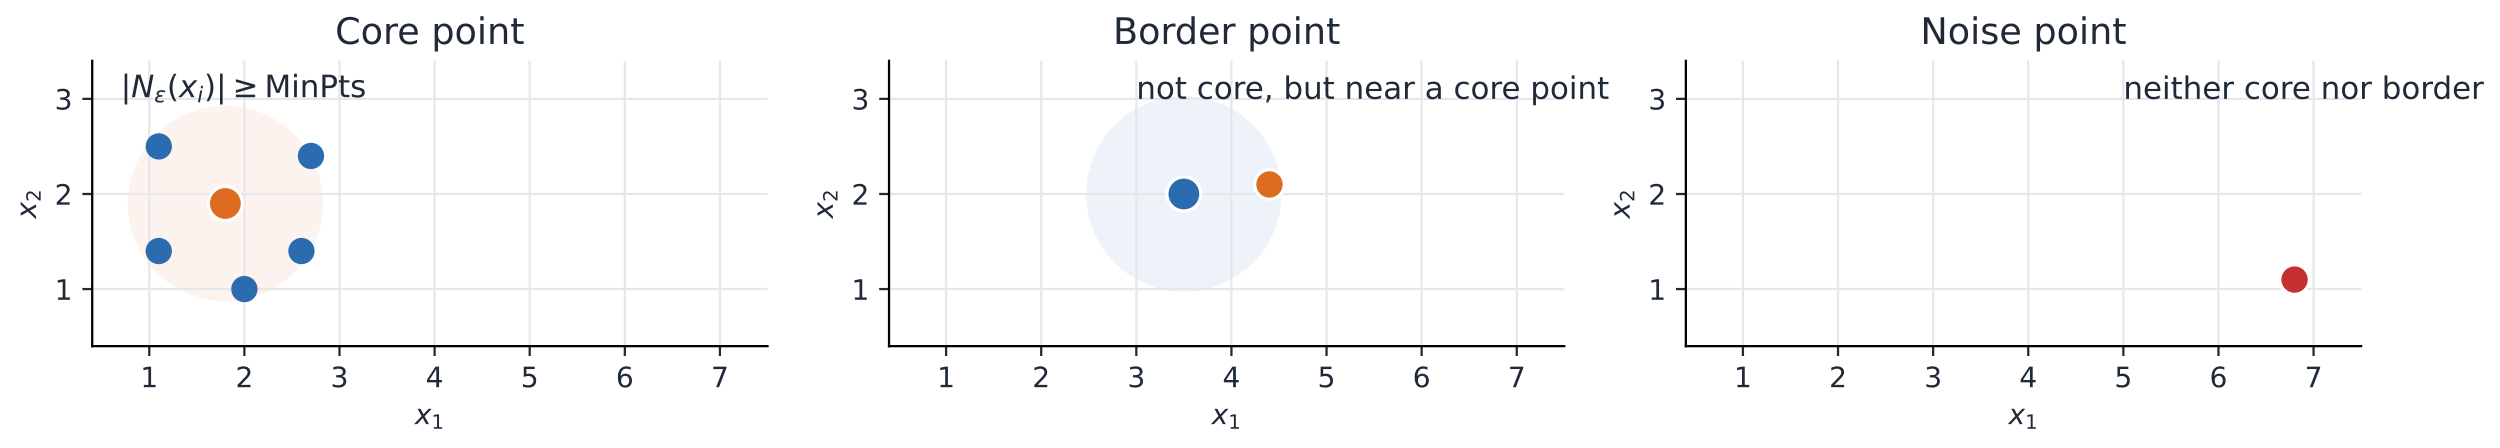
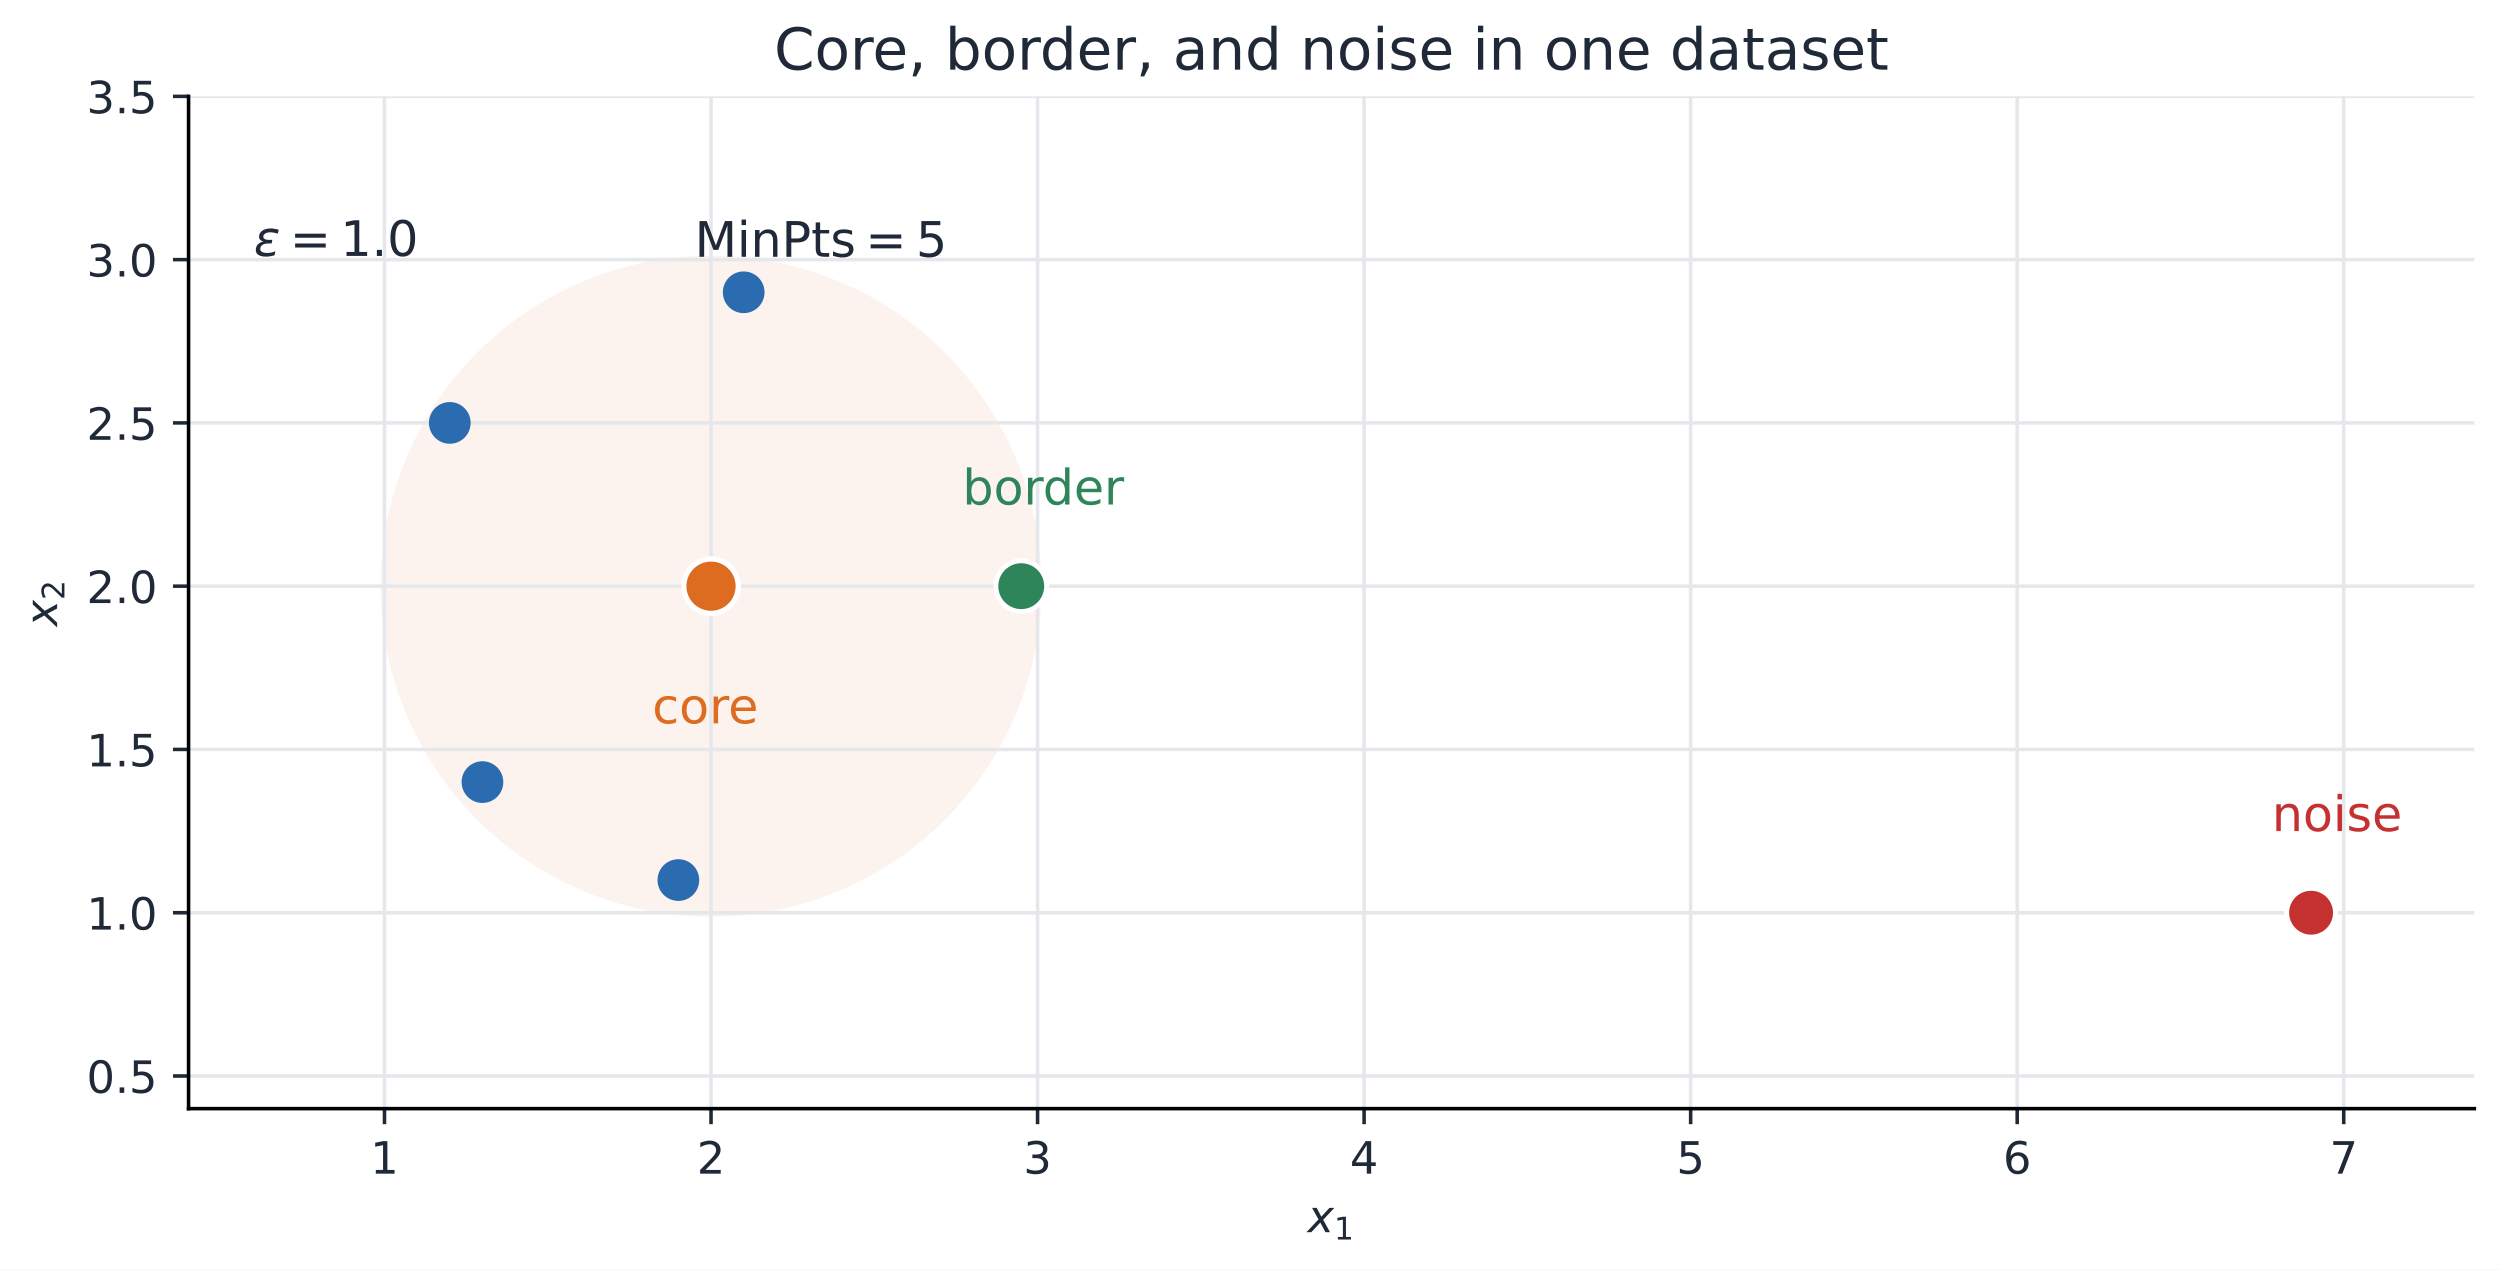
- <svg xmlns="http://www.w3.org/2000/svg" xmlns:xlink="http://www.w3.org/1999/xlink" width="889.319pt" height="159.253pt" viewBox="0 0 889.319 159.253" version="1.1">
+ <svg xmlns="http://www.w3.org/2000/svg" xmlns:xlink="http://www.w3.org/1999/xlink" width="561.368pt" height="285.058pt" viewBox="0 0 561.368 285.058" version="1.1">
  <defs>
    <style type="text/css">*{stroke-linejoin: round; stroke-linecap: butt}</style>
  </defs>
  <g id="figure_1">
    <g id="patch_1">
-       <path d="M 0 159.253  L 889.319 159.253  L 889.319 0  L 0 0  z " style="fill: #ffffff" />
+       <path d="M 0 285.058  L 561.368 285.058  L 561.368 0  L 0 0  z " style="fill: #ffffff" />
    </g>
    <g id="axes_1">
      <g id="patch_2">
-         <path d="M 32.801 123.137  L 273.015 123.137  L 273.015 21.638  L 32.801 21.638  z " style="fill: #ffffff" />
+         <path d="M 42.341 248.942  L 555.608 248.942  L 555.608 21.638  L 42.341 21.638  z " style="fill: #ffffff" />
      </g>
      <g id="patch_3">
-         <path d="M 80.167 106.22  C 89.139 106.22 97.746 102.656 104.09 96.311  C 110.435 89.966 114 81.36 114 72.387  C 114 63.415 110.435 54.809 104.09 48.464  C 97.746 42.119 89.139 38.554 80.167 38.554  C 71.194 38.554 62.588 42.119 56.243 48.464  C 49.899 54.809 46.334 63.415 46.334 72.387  C 46.334 81.36 49.899 89.966 56.243 96.311  C 62.588 102.656 71.194 106.22 80.167 106.22  z " clip-path="url(#pd77b8b19b6)" style="fill: #dd6b20; opacity: 0.08; stroke: #dd6b20; stroke-width: 1.8; stroke-linejoin: miter" />
+         <path d="M 159.659 204.948  C 179.105 204.948 197.757 197.222 211.507 183.472  C 225.257 169.721 232.983 151.069 232.983 131.624  C 232.983 112.178 225.257 93.526 211.507 79.776  C 197.757 66.026 179.105 58.3 159.659 58.3  C 140.214 58.3 121.562 66.026 107.812 79.776  C 94.061 93.526 86.336 112.178 86.336 131.624  C 86.336 151.069 94.061 169.721 107.812 183.472  C 121.562 197.222 140.214 204.948 159.659 204.948  z " clip-path="url(#pc082d05383)" style="fill: #dd6b20; opacity: 0.08; stroke: #dd6b20; stroke-width: 1.8; stroke-linejoin: miter" />
      </g>
      <g id="matplotlib.axis_1">
        <g id="xtick_1">
          <g id="line2d_1">
-             <path d="M 53.1 123.137  L 53.1 21.638  " clip-path="url(#pd77b8b19b6)" style="fill: none; stroke: #e5e7eb; stroke-width: 0.8; stroke-linecap: square" />
+             <path d="M 86.336 248.942  L 86.336 21.638  " clip-path="url(#pc082d05383)" style="fill: none; stroke: #e5e7eb; stroke-width: 0.8; stroke-linecap: square" />
          </g>
          <g id="line2d_2">
            <defs>
-               <path id="m2f819d8428" d="M 0 0  L 0 3.5  " style="stroke: #1f2937; stroke-width: 0.8" />
+               <path id="mb058dc7a61" d="M 0 0  L 0 3.5  " style="stroke: #1f2937; stroke-width: 0.8" />
            </defs>
            <g>
-               <use xlink:href="#m2f819d8428" x="53.1" y="123.137" style="fill: #1f2937; stroke: #1f2937; stroke-width: 0.8" />
+               <use xlink:href="#mb058dc7a61" x="86.336" y="248.942" style="fill: #1f2937; stroke: #1f2937; stroke-width: 0.8" />
            </g>
          </g>
          <g id="text_1">
-             <text style="font-size: 10px; font-family: 'DejaVu Sans'; text-anchor: middle; fill: #1f2937" x="53.1" y="137.735" transform="rotate(-0 53.10042 137.7354)">1</text>
+             <text style="font-size: 10px; font-family: 'DejaVu Sans'; text-anchor: middle; fill: #1f2937" x="86.336" y="263.54" transform="rotate(-0 86.33557 263.5404)">1</text>
          </g>
        </g>
        <g id="xtick_2">
          <g id="line2d_3">
-             <path d="M 86.933 123.137  L 86.933 21.638  " clip-path="url(#pd77b8b19b6)" style="fill: none; stroke: #e5e7eb; stroke-width: 0.8; stroke-linecap: square" />
+             <path d="M 159.659 248.942  L 159.659 21.638  " clip-path="url(#pc082d05383)" style="fill: none; stroke: #e5e7eb; stroke-width: 0.8; stroke-linecap: square" />
          </g>
          <g id="line2d_4">
            <g>
-               <use xlink:href="#m2f819d8428" x="86.933" y="123.137" style="fill: #1f2937; stroke: #1f2937; stroke-width: 0.8" />
+               <use xlink:href="#mb058dc7a61" x="159.659" y="248.942" style="fill: #1f2937; stroke: #1f2937; stroke-width: 0.8" />
            </g>
          </g>
          <g id="text_2">
-             <text style="font-size: 10px; font-family: 'DejaVu Sans'; text-anchor: middle; fill: #1f2937" x="86.933" y="137.735" transform="rotate(-0 86.93342 137.7354)">2</text>
+             <text style="font-size: 10px; font-family: 'DejaVu Sans'; text-anchor: middle; fill: #1f2937" x="159.659" y="263.54" transform="rotate(-0 159.6594 263.5404)">2</text>
          </g>
        </g>
        <g id="xtick_3">
          <g id="line2d_5">
-             <path d="M 120.766 123.137  L 120.766 21.638  " clip-path="url(#pd77b8b19b6)" style="fill: none; stroke: #e5e7eb; stroke-width: 0.8; stroke-linecap: square" />
+             <path d="M 232.983 248.942  L 232.983 21.638  " clip-path="url(#pc082d05383)" style="fill: none; stroke: #e5e7eb; stroke-width: 0.8; stroke-linecap: square" />
          </g>
          <g id="line2d_6">
            <g>
-               <use xlink:href="#m2f819d8428" x="120.766" y="123.137" style="fill: #1f2937; stroke: #1f2937; stroke-width: 0.8" />
+               <use xlink:href="#mb058dc7a61" x="232.983" y="248.942" style="fill: #1f2937; stroke: #1f2937; stroke-width: 0.8" />
            </g>
          </g>
          <g id="text_3">
-             <text style="font-size: 10px; font-family: 'DejaVu Sans'; text-anchor: middle; fill: #1f2937" x="120.766" y="137.735" transform="rotate(-0 120.7664 137.7354)">3</text>
+             <text style="font-size: 10px; font-family: 'DejaVu Sans'; text-anchor: middle; fill: #1f2937" x="232.983" y="263.54" transform="rotate(-0 232.9833 263.5404)">3</text>
          </g>
        </g>
        <g id="xtick_4">
          <g id="line2d_7">
-             <path d="M 154.599 123.137  L 154.599 21.638  " clip-path="url(#pd77b8b19b6)" style="fill: none; stroke: #e5e7eb; stroke-width: 0.8; stroke-linecap: square" />
+             <path d="M 306.307 248.942  L 306.307 21.638  " clip-path="url(#pc082d05383)" style="fill: none; stroke: #e5e7eb; stroke-width: 0.8; stroke-linecap: square" />
          </g>
          <g id="line2d_8">
            <g>
-               <use xlink:href="#m2f819d8428" x="154.599" y="123.137" style="fill: #1f2937; stroke: #1f2937; stroke-width: 0.8" />
+               <use xlink:href="#mb058dc7a61" x="306.307" y="248.942" style="fill: #1f2937; stroke: #1f2937; stroke-width: 0.8" />
            </g>
          </g>
          <g id="text_4">
-             <text style="font-size: 10px; font-family: 'DejaVu Sans'; text-anchor: middle; fill: #1f2937" x="154.599" y="137.735" transform="rotate(-0 154.5994 137.7354)">4</text>
+             <text style="font-size: 10px; font-family: 'DejaVu Sans'; text-anchor: middle; fill: #1f2937" x="306.307" y="263.54" transform="rotate(-0 306.3072 263.5404)">4</text>
          </g>
        </g>
        <g id="xtick_5">
          <g id="line2d_9">
-             <path d="M 188.432 123.137  L 188.432 21.638  " clip-path="url(#pd77b8b19b6)" style="fill: none; stroke: #e5e7eb; stroke-width: 0.8; stroke-linecap: square" />
+             <path d="M 379.631 248.942  L 379.631 21.638  " clip-path="url(#pc082d05383)" style="fill: none; stroke: #e5e7eb; stroke-width: 0.8; stroke-linecap: square" />
          </g>
          <g id="line2d_10">
            <g>
-               <use xlink:href="#m2f819d8428" x="188.432" y="123.137" style="fill: #1f2937; stroke: #1f2937; stroke-width: 0.8" />
+               <use xlink:href="#mb058dc7a61" x="379.631" y="248.942" style="fill: #1f2937; stroke: #1f2937; stroke-width: 0.8" />
            </g>
          </g>
          <g id="text_5">
-             <text style="font-size: 10px; font-family: 'DejaVu Sans'; text-anchor: middle; fill: #1f2937" x="188.432" y="137.735" transform="rotate(-0 188.4324 137.7354)">5</text>
+             <text style="font-size: 10px; font-family: 'DejaVu Sans'; text-anchor: middle; fill: #1f2937" x="379.631" y="263.54" transform="rotate(-0 379.6311 263.5404)">5</text>
          </g>
        </g>
        <g id="xtick_6">
          <g id="line2d_11">
-             <path d="M 222.265 123.137  L 222.265 21.638  " clip-path="url(#pd77b8b19b6)" style="fill: none; stroke: #e5e7eb; stroke-width: 0.8; stroke-linecap: square" />
+             <path d="M 452.955 248.942  L 452.955 21.638  " clip-path="url(#pc082d05383)" style="fill: none; stroke: #e5e7eb; stroke-width: 0.8; stroke-linecap: square" />
          </g>
          <g id="line2d_12">
            <g>
-               <use xlink:href="#m2f819d8428" x="222.265" y="123.137" style="fill: #1f2937; stroke: #1f2937; stroke-width: 0.8" />
+               <use xlink:href="#mb058dc7a61" x="452.955" y="248.942" style="fill: #1f2937; stroke: #1f2937; stroke-width: 0.8" />
            </g>
          </g>
          <g id="text_6">
-             <text style="font-size: 10px; font-family: 'DejaVu Sans'; text-anchor: middle; fill: #1f2937" x="222.265" y="137.735" transform="rotate(-0 222.2654 137.7354)">6</text>
+             <text style="font-size: 10px; font-family: 'DejaVu Sans'; text-anchor: middle; fill: #1f2937" x="452.955" y="263.54" transform="rotate(-0 452.9549 263.5404)">6</text>
          </g>
        </g>
        <g id="xtick_7">
          <g id="line2d_13">
-             <path d="M 256.098 123.137  L 256.098 21.638  " clip-path="url(#pd77b8b19b6)" style="fill: none; stroke: #e5e7eb; stroke-width: 0.8; stroke-linecap: square" />
+             <path d="M 526.279 248.942  L 526.279 21.638  " clip-path="url(#pc082d05383)" style="fill: none; stroke: #e5e7eb; stroke-width: 0.8; stroke-linecap: square" />
          </g>
          <g id="line2d_14">
            <g>
-               <use xlink:href="#m2f819d8428" x="256.098" y="123.137" style="fill: #1f2937; stroke: #1f2937; stroke-width: 0.8" />
+               <use xlink:href="#mb058dc7a61" x="526.279" y="248.942" style="fill: #1f2937; stroke: #1f2937; stroke-width: 0.8" />
            </g>
          </g>
          <g id="text_7">
-             <text style="font-size: 10px; font-family: 'DejaVu Sans'; text-anchor: middle; fill: #1f2937" x="256.098" y="137.735" transform="rotate(-0 256.0984 137.7354)">7</text>
+             <text style="font-size: 10px; font-family: 'DejaVu Sans'; text-anchor: middle; fill: #1f2937" x="526.279" y="263.54" transform="rotate(-0 526.2788 263.5404)">7</text>
          </g>
        </g>
        <g id="text_8">
-           <g style="fill: #1f2937" transform="translate(147.5578 151.4135)">
+           <g style="fill: #1f2937" transform="translate(293.6248 277.2185)">
            <text>
              <tspan x="0" y="-0.531" style="font-style: oblique; font-size: 10px; font-family: 'DejaVu Sans'; fill: #1f2937">x</tspan>
              <tspan x="5.918" y="1.109" style="font-size: 7px; font-family: 'DejaVu Sans'; fill: #1f2937">1</tspan>
            </text>
          </g>
        </g>
      </g>
      <g id="matplotlib.axis_2">
        <g id="ytick_1">
          <g id="line2d_15">
-             <path d="M 32.801 102.837  L 273.015 102.837  " clip-path="url(#pd77b8b19b6)" style="fill: none; stroke: #e5e7eb; stroke-width: 0.8; stroke-linecap: square" />
+             <path d="M 42.341 241.61  L 555.608 241.61  " clip-path="url(#pc082d05383)" style="fill: none; stroke: #e5e7eb; stroke-width: 0.8; stroke-linecap: square" />
          </g>
          <g id="line2d_16">
            <defs>
-               <path id="m7a13602fc6" d="M 0 0  L -3.5 0  " style="stroke: #1f2937; stroke-width: 0.8" />
+               <path id="m63ae2440fd" d="M 0 0  L -3.5 0  " style="stroke: #1f2937; stroke-width: 0.8" />
            </defs>
            <g>
-               <use xlink:href="#m7a13602fc6" x="32.801" y="102.837" style="fill: #1f2937; stroke: #1f2937; stroke-width: 0.8" />
+               <use xlink:href="#m63ae2440fd" x="42.341" y="241.61" style="fill: #1f2937; stroke: #1f2937; stroke-width: 0.8" />
            </g>
          </g>
          <g id="text_9">
-             <text style="font-size: 10px; font-family: 'DejaVu Sans'; text-anchor: end; fill: #1f2937" x="25.801" y="106.636" transform="rotate(-0 25.80063 106.6364)">1</text>
+             <text style="font-size: 10px; font-family: 'DejaVu Sans'; text-anchor: end; fill: #1f2937" x="35.341" y="245.409" transform="rotate(-0 35.34125 245.4088)">0.5</text>
          </g>
        </g>
        <g id="ytick_2">
          <g id="line2d_17">
-             <path d="M 32.801 69.004  L 273.015 69.004  " clip-path="url(#pd77b8b19b6)" style="fill: none; stroke: #e5e7eb; stroke-width: 0.8; stroke-linecap: square" />
+             <path d="M 42.341 204.948  L 555.608 204.948  " clip-path="url(#pc082d05383)" style="fill: none; stroke: #e5e7eb; stroke-width: 0.8; stroke-linecap: square" />
          </g>
          <g id="line2d_18">
            <g>
-               <use xlink:href="#m7a13602fc6" x="32.801" y="69.004" style="fill: #1f2937; stroke: #1f2937; stroke-width: 0.8" />
+               <use xlink:href="#m63ae2440fd" x="42.341" y="204.948" style="fill: #1f2937; stroke: #1f2937; stroke-width: 0.8" />
            </g>
          </g>
          <g id="text_10">
-             <text style="font-size: 10px; font-family: 'DejaVu Sans'; text-anchor: end; fill: #1f2937" x="25.801" y="72.803" transform="rotate(-0 25.80063 72.80339)">2</text>
+             <text style="font-size: 10px; font-family: 'DejaVu Sans'; text-anchor: end; fill: #1f2937" x="35.341" y="208.747" transform="rotate(-0 35.34125 208.7469)">1.0</text>
          </g>
        </g>
        <g id="ytick_3">
          <g id="line2d_19">
-             <path d="M 32.801 35.171  L 273.015 35.171  " clip-path="url(#pd77b8b19b6)" style="fill: none; stroke: #e5e7eb; stroke-width: 0.8; stroke-linecap: square" />
+             <path d="M 42.341 168.286  L 555.608 168.286  " clip-path="url(#pc082d05383)" style="fill: none; stroke: #e5e7eb; stroke-width: 0.8; stroke-linecap: square" />
          </g>
          <g id="line2d_20">
            <g>
-               <use xlink:href="#m7a13602fc6" x="32.801" y="35.171" style="fill: #1f2937; stroke: #1f2937; stroke-width: 0.8" />
+               <use xlink:href="#m63ae2440fd" x="42.341" y="168.286" style="fill: #1f2937; stroke: #1f2937; stroke-width: 0.8" />
            </g>
          </g>
          <g id="text_11">
-             <text style="font-size: 10px; font-family: 'DejaVu Sans'; text-anchor: end; fill: #1f2937" x="25.801" y="38.97" transform="rotate(-0 25.80063 38.97039)">3</text>
-           </g>
-         </g>
-         <g id="text_12">
-           <g style="fill: #1f2937" transform="translate(13.35844 77.73747) rotate(-90)">
+             <text style="font-size: 10px; font-family: 'DejaVu Sans'; text-anchor: end; fill: #1f2937" x="35.341" y="172.085" transform="rotate(-0 35.34125 172.0849)">1.5</text>
+           </g>
+         </g>
+         <g id="ytick_4">
+           <g id="line2d_21">
+             <path d="M 42.341 131.624  L 555.608 131.624  " clip-path="url(#pc082d05383)" style="fill: none; stroke: #e5e7eb; stroke-width: 0.8; stroke-linecap: square" />
+           </g>
+           <g id="line2d_22">
+             <g>
+               <use xlink:href="#m63ae2440fd" x="42.341" y="131.624" style="fill: #1f2937; stroke: #1f2937; stroke-width: 0.8" />
+             </g>
+           </g>
+           <g id="text_12">
+             <text style="font-size: 10px; font-family: 'DejaVu Sans'; text-anchor: end; fill: #1f2937" x="35.341" y="135.423" transform="rotate(-0 35.34125 135.423)">2.0</text>
+           </g>
+         </g>
+         <g id="ytick_5">
+           <g id="line2d_23">
+             <path d="M 42.341 94.962  L 555.608 94.962  " clip-path="url(#pc082d05383)" style="fill: none; stroke: #e5e7eb; stroke-width: 0.8; stroke-linecap: square" />
+           </g>
+           <g id="line2d_24">
+             <g>
+               <use xlink:href="#m63ae2440fd" x="42.341" y="94.962" style="fill: #1f2937; stroke: #1f2937; stroke-width: 0.8" />
+             </g>
+           </g>
+           <g id="text_13">
+             <text style="font-size: 10px; font-family: 'DejaVu Sans'; text-anchor: end; fill: #1f2937" x="35.341" y="98.761" transform="rotate(-0 35.34125 98.76106)">2.5</text>
+           </g>
+         </g>
+         <g id="ytick_6">
+           <g id="line2d_25">
+             <path d="M 42.341 58.3  L 555.608 58.3  " clip-path="url(#pc082d05383)" style="fill: none; stroke: #e5e7eb; stroke-width: 0.8; stroke-linecap: square" />
+           </g>
+           <g id="line2d_26">
+             <g>
+               <use xlink:href="#m63ae2440fd" x="42.341" y="58.3" style="fill: #1f2937; stroke: #1f2937; stroke-width: 0.8" />
+             </g>
+           </g>
+           <g id="text_14">
+             <text style="font-size: 10px; font-family: 'DejaVu Sans'; text-anchor: end; fill: #1f2937" x="35.341" y="62.099" transform="rotate(-0 35.34125 62.09912)">3.0</text>
+           </g>
+         </g>
+         <g id="ytick_7">
+           <g id="line2d_27">
+             <path d="M 42.341 21.638  L 555.608 21.638  " clip-path="url(#pc082d05383)" style="fill: none; stroke: #e5e7eb; stroke-width: 0.8; stroke-linecap: square" />
+           </g>
+           <g id="line2d_28">
+             <g>
+               <use xlink:href="#m63ae2440fd" x="42.341" y="21.638" style="fill: #1f2937; stroke: #1f2937; stroke-width: 0.8" />
+             </g>
+           </g>
+           <g id="text_15">
+             <text style="font-size: 10px; font-family: 'DejaVu Sans'; text-anchor: end; fill: #1f2937" x="35.341" y="25.437" transform="rotate(-0 35.34125 25.43719)">3.5</text>
+           </g>
+         </g>
+         <g id="text_16">
+           <g style="fill: #1f2937" transform="translate(13.35844 140.64) rotate(-90)">
            <text>
              <tspan x="0" y="-0.531" style="font-style: oblique; font-size: 10px; font-family: 'DejaVu Sans'; fill: #1f2937">x</tspan>
              <tspan x="5.918" y="1.109" style="font-size: 7px; font-family: 'DejaVu Sans'; fill: #1f2937">2</tspan>
            </text>
          </g>
        </g>
      </g>
      <g id="patch_4">
-         <path d="M 32.801 123.137  L 32.801 21.638  " style="fill: none; stroke: #000000; stroke-width: 0.8; stroke-linejoin: miter; stroke-linecap: square" />
+         <path d="M 42.341 248.942  L 42.341 21.638  " style="fill: none; stroke: #000000; stroke-width: 0.8; stroke-linejoin: miter; stroke-linecap: square" />
      </g>
      <g id="patch_5">
-         <path d="M 32.801 123.137  L 273.015 123.137  " style="fill: none; stroke: #000000; stroke-width: 0.8; stroke-linejoin: miter; stroke-linecap: square" />
+         <path d="M 42.341 248.942  L 555.608 248.942  " style="fill: none; stroke: #000000; stroke-width: 0.8; stroke-linejoin: miter; stroke-linecap: square" />
      </g>
      <g id="PathCollection_1">
        <defs>
-           <path id="m9daf25772d" d="M 0 4.183  C 1.109 4.183 2.174 3.743 2.958 2.958  C 3.743 2.174 4.183 1.109 4.183 0  C 4.183 -1.109 3.743 -2.174 2.958 -2.958  C 2.174 -3.743 1.109 -4.183 0 -4.183  C -1.109 -4.183 -2.174 -3.743 -2.958 -2.958  C -3.743 -2.174 -4.183 -1.109 -4.183 0  C -4.183 1.109 -3.743 2.174 -2.958 2.958  C -2.174 3.743 -1.109 4.183 0 4.183  z " style="stroke: #2b6cb0" />
+           <path id="m866033b373" d="M 0 4.183  C 1.109 4.183 2.174 3.743 2.958 2.958  C 3.743 2.174 4.183 1.109 4.183 0  C 4.183 -1.109 3.743 -2.174 2.958 -2.958  C 2.174 -3.743 1.109 -4.183 0 -4.183  C -1.109 -4.183 -2.174 -3.743 -2.958 -2.958  C -3.743 -2.174 -4.183 -1.109 -4.183 0  C -4.183 1.109 -3.743 2.174 -2.958 2.958  C -2.174 3.743 -1.109 4.183 0 4.183  z " style="stroke: #2b6cb0" />
        </defs>
-         <g clip-path="url(#pd77b8b19b6)">
-           <use xlink:href="#m9daf25772d" x="56.484" y="89.304" style="fill: #2b6cb0; stroke: #2b6cb0" />
-           <use xlink:href="#m9daf25772d" x="56.484" y="52.088" style="fill: #2b6cb0; stroke: #2b6cb0" />
-           <use xlink:href="#m9daf25772d" x="86.933" y="102.837" style="fill: #2b6cb0; stroke: #2b6cb0" />
-           <use xlink:href="#m9daf25772d" x="107.233" y="89.304" style="fill: #2b6cb0; stroke: #2b6cb0" />
-           <use xlink:href="#m9daf25772d" x="110.617" y="55.471" style="fill: #2b6cb0; stroke: #2b6cb0" />
-         </g>
-       </g>
-       <g id="text_13">
-         <g style="fill: #1f2937" transform="translate(42.95052 35.17117)">
+         <g clip-path="url(#pc082d05383)">
+           <use xlink:href="#m866033b373" x="108.333" y="175.618" style="fill: #2b6cb0; stroke: #2b6cb0" />
+           <use xlink:href="#m866033b373" x="101" y="94.962" style="fill: #2b6cb0; stroke: #2b6cb0" />
+           <use xlink:href="#m866033b373" x="152.327" y="197.615" style="fill: #2b6cb0; stroke: #2b6cb0" />
+           <use xlink:href="#m866033b373" x="166.992" y="65.632" style="fill: #2b6cb0; stroke: #2b6cb0" />
+         </g>
+       </g>
+       <g id="text_17">
+         <text style="font-size: 11px; font-family: 'DejaVu Sans'; text-anchor: start; fill: #dd6b20" x="146.461" y="162.42" transform="rotate(-0 146.4611 162.4198)">core</text>
+       </g>
+       <g id="text_18">
+         <text style="font-size: 11px; font-family: 'DejaVu Sans'; text-anchor: start; fill: #2f855a" x="216.119" y="113.293" transform="rotate(-0 216.1188 113.2928)">border</text>
+       </g>
+       <g id="text_19">
+         <text style="font-size: 11px; font-family: 'DejaVu Sans'; text-anchor: start; fill: #c53030" x="510.148" y="186.617" transform="rotate(-0 510.1475 186.6167)">noise</text>
+       </g>
+       <g id="text_20">
+         <g style="fill: #1f2937" transform="translate(57.00602 58.2999)">
          <text>
-             <tspan x="0" y="-0.594" style="font-size: 11px; font-family: 'DejaVu Sans'; fill: #1f2937">|</tspan>
-             <tspan x="16.397" y="-0.594" style="font-size: 11px; font-family: 'DejaVu Sans'; fill: #1f2937">(</tspan>
-             <tspan x="29.639" y="-0.594" style="font-size: 11px; font-family: 'DejaVu Sans'; fill: #1f2937">)</tspan>
-             <tspan x="33.93" y="-0.594" style="font-size: 11px; font-family: 'DejaVu Sans'; fill: #1f2937">|</tspan>
-             <tspan x="39.779" y="-0.594" style="font-size: 11px; font-family: 'DejaVu Sans'; fill: #1f2937">≥</tspan>
-             <tspan x="51.139" y="-0.594" style="font-size: 11px; font-family: 'DejaVu Sans'; fill: #1f2937">M</tspan>
-             <tspan x="60.63" y="-0.594" style="font-size: 11px; font-family: 'DejaVu Sans'; fill: #1f2937">i</tspan>
-             <tspan x="63.686" y="-0.594" style="font-size: 11px; font-family: 'DejaVu Sans'; fill: #1f2937">n</tspan>
-             <tspan x="70.658" y="-0.594" style="font-size: 11px; font-family: 'DejaVu Sans'; fill: #1f2937">P</tspan>
-             <tspan x="77.291" y="-0.594" style="font-size: 11px; font-family: 'DejaVu Sans'; fill: #1f2937">t</tspan>
-             <tspan x="81.604" y="-0.594" style="font-size: 11px; font-family: 'DejaVu Sans'; fill: #1f2937">s</tspan>
-             <tspan x="3.706" y="-0.594" style="font-style: oblique; font-size: 11px; font-family: 'DejaVu Sans'; fill: #1f2937">N</tspan>
-             <tspan x="20.689" y="-0.594" style="font-style: oblique; font-size: 11px; font-family: 'DejaVu Sans'; fill: #1f2937">x</tspan>
-             <tspan x="11.935" y="1.211" style="font-style: oblique; font-size: 7.7px; font-family: 'DejaVu Sans'; fill: #1f2937">ε</tspan>
-             <tspan x="27.199" y="1.211" style="font-style: oblique; font-size: 7.7px; font-family: 'DejaVu Sans'; fill: #1f2937">i</tspan>
+             <tspan x="0" y="-0.828" style="font-style: oblique; font-size: 11px; font-family: 'DejaVu Sans'; fill: #1f2937">ε</tspan>
+             <tspan x="8.089" y="-0.828" style="font-size: 11px; font-family: 'DejaVu Sans'; fill: #1f2937">=</tspan>
+             <tspan x="19.449" y="-0.828" style="font-size: 11px; font-family: 'DejaVu Sans'; fill: #1f2937">1</tspan>
+             <tspan x="26.447" y="-0.828" style="font-size: 11px; font-family: 'DejaVu Sans'; fill: #1f2937">.</tspan>
+             <tspan x="29.944" y="-0.828" style="font-size: 11px; font-family: 'DejaVu Sans'; fill: #1f2937">0</tspan>
          </text>
        </g>
      </g>
-       <g id="text_14">
-         <text style="font-size: 13px; font-family: 'DejaVu Sans'; text-anchor: middle; fill: #1f2937" x="152.908" y="15.638" transform="rotate(-0 152.9078 15.63797)">Core point</text>
+       <g id="text_21">
+         <g style="fill: #1f2937" transform="translate(155.9932 58.2999)">
+           <text>
+             <tspan x="0" y="-0.641" style="font-size: 11px; font-family: 'DejaVu Sans'; fill: #1f2937">M</tspan>
+             <tspan x="9.491" y="-0.641" style="font-size: 11px; font-family: 'DejaVu Sans'; fill: #1f2937">i</tspan>
+             <tspan x="12.547" y="-0.641" style="font-size: 11px; font-family: 'DejaVu Sans'; fill: #1f2937">n</tspan>
+             <tspan x="19.519" y="-0.641" style="font-size: 11px; font-family: 'DejaVu Sans'; fill: #1f2937">P</tspan>
+             <tspan x="26.152" y="-0.641" style="font-size: 11px; font-family: 'DejaVu Sans'; fill: #1f2937">t</tspan>
+             <tspan x="30.465" y="-0.641" style="font-size: 11px; font-family: 'DejaVu Sans'; fill: #1f2937">s</tspan>
+             <tspan x="38.339" y="-0.641" style="font-size: 11px; font-family: 'DejaVu Sans'; fill: #1f2937">=</tspan>
+             <tspan x="49.699" y="-0.641" style="font-size: 11px; font-family: 'DejaVu Sans'; fill: #1f2937">5</tspan>
+           </text>
+         </g>
+       </g>
+       <g id="text_22">
+         <text style="font-size: 13px; font-family: 'DejaVu Sans'; text-anchor: middle; fill: #1f2937" x="298.975" y="15.638" transform="rotate(-0 298.9748 15.63797)">Core, border, and noise in one dataset</text>
      </g>
      <g id="PathCollection_2">
        <defs>
-           <path id="m09cf488579" d="M 0 6.021  C 1.597 6.021 3.128 5.386 4.257 4.257  C 5.386 3.128 6.021 1.597 6.021 0  C 6.021 -1.597 5.386 -3.128 4.257 -4.257  C 3.128 -5.386 1.597 -6.021 0 -6.021  C -1.597 -6.021 -3.128 -5.386 -4.257 -4.257  C -5.386 -3.128 -6.021 -1.597 -6.021 0  C -6.021 1.597 -5.386 3.128 -4.257 4.257  C -3.128 5.386 -1.597 6.021 0 6.021  z " style="stroke: #ffffff; stroke-width: 1.1" />
+           <path id="m8389d1b020" d="M 0 6.124  C 1.624 6.124 3.182 5.478 4.33 4.33  C 5.478 3.182 6.124 1.624 6.124 0  C 6.124 -1.624 5.478 -3.182 4.33 -4.33  C 3.182 -5.478 1.624 -6.124 0 -6.124  C -1.624 -6.124 -3.182 -5.478 -4.33 -4.33  C -5.478 -3.182 -6.124 -1.624 -6.124 0  C -6.124 1.624 -5.478 3.182 -4.33 4.33  C -3.182 5.478 -1.624 6.124 0 6.124  z " style="stroke: #ffffff; stroke-width: 1.2" />
        </defs>
-         <g clip-path="url(#pd77b8b19b6)">
-           <use xlink:href="#m09cf488579" x="80.167" y="72.387" style="fill: #dd6b20; stroke: #ffffff; stroke-width: 1.1" />
-         </g>
-       </g>
-     </g>
-     <g id="axes_2">
-       <g id="patch_6">
-         <path d="M 316.253 123.137  L 556.468 123.137  L 556.468 21.638  L 316.253 21.638  z " style="fill: #ffffff" />
-       </g>
-       <g id="patch_7">
-         <path d="M 421.136 102.837  C 430.108 102.837 438.715 99.272 445.059 92.928  C 451.404 86.583 454.969 77.977 454.969 69.004  C 454.969 60.032 451.404 51.425 445.059 45.081  C 438.715 38.736 430.108 35.171 421.136 35.171  C 412.163 35.171 403.557 38.736 397.212 45.081  C 390.868 51.425 387.303 60.032 387.303 69.004  C 387.303 77.977 390.868 86.583 397.212 92.928  C 403.557 99.272 412.163 102.837 421.136 102.837  z " clip-path="url(#p6681a40cf4)" style="fill: #2b6cb0; opacity: 0.08; stroke: #2b6cb0; stroke-width: 1.8; stroke-linejoin: miter" />
-       </g>
-       <g id="matplotlib.axis_3">
-         <g id="xtick_8">
-           <g id="line2d_21">
-             <path d="M 336.553 123.137  L 336.553 21.638  " clip-path="url(#p6681a40cf4)" style="fill: none; stroke: #e5e7eb; stroke-width: 0.8; stroke-linecap: square" />
-           </g>
-           <g id="line2d_22">
-             <g>
-               <use xlink:href="#m2f819d8428" x="336.553" y="123.137" style="fill: #1f2937; stroke: #1f2937; stroke-width: 0.8" />
-             </g>
-           </g>
-           <g id="text_15">
-             <text style="font-size: 10px; font-family: 'DejaVu Sans'; text-anchor: middle; fill: #1f2937" x="336.553" y="137.735" transform="rotate(-0 336.5533 137.7354)">1</text>
-           </g>
-         </g>
-         <g id="xtick_9">
-           <g id="line2d_23">
-             <path d="M 370.386 123.137  L 370.386 21.638  " clip-path="url(#p6681a40cf4)" style="fill: none; stroke: #e5e7eb; stroke-width: 0.8; stroke-linecap: square" />
-           </g>
-           <g id="line2d_24">
-             <g>
-               <use xlink:href="#m2f819d8428" x="370.386" y="123.137" style="fill: #1f2937; stroke: #1f2937; stroke-width: 0.8" />
-             </g>
-           </g>
-           <g id="text_16">
-             <text style="font-size: 10px; font-family: 'DejaVu Sans'; text-anchor: middle; fill: #1f2937" x="370.386" y="137.735" transform="rotate(-0 370.3863 137.7354)">2</text>
-           </g>
-         </g>
-         <g id="xtick_10">
-           <g id="line2d_25">
-             <path d="M 404.219 123.137  L 404.219 21.638  " clip-path="url(#p6681a40cf4)" style="fill: none; stroke: #e5e7eb; stroke-width: 0.8; stroke-linecap: square" />
-           </g>
-           <g id="line2d_26">
-             <g>
-               <use xlink:href="#m2f819d8428" x="404.219" y="123.137" style="fill: #1f2937; stroke: #1f2937; stroke-width: 0.8" />
-             </g>
-           </g>
-           <g id="text_17">
-             <text style="font-size: 10px; font-family: 'DejaVu Sans'; text-anchor: middle; fill: #1f2937" x="404.219" y="137.735" transform="rotate(-0 404.2193 137.7354)">3</text>
-           </g>
-         </g>
-         <g id="xtick_11">
-           <g id="line2d_27">
-             <path d="M 438.052 123.137  L 438.052 21.638  " clip-path="url(#p6681a40cf4)" style="fill: none; stroke: #e5e7eb; stroke-width: 0.8; stroke-linecap: square" />
-           </g>
-           <g id="line2d_28">
-             <g>
-               <use xlink:href="#m2f819d8428" x="438.052" y="123.137" style="fill: #1f2937; stroke: #1f2937; stroke-width: 0.8" />
-             </g>
-           </g>
-           <g id="text_18">
-             <text style="font-size: 10px; font-family: 'DejaVu Sans'; text-anchor: middle; fill: #1f2937" x="438.052" y="137.735" transform="rotate(-0 438.0523 137.7354)">4</text>
-           </g>
-         </g>
-         <g id="xtick_12">
-           <g id="line2d_29">
-             <path d="M 471.885 123.137  L 471.885 21.638  " clip-path="url(#p6681a40cf4)" style="fill: none; stroke: #e5e7eb; stroke-width: 0.8; stroke-linecap: square" />
-           </g>
-           <g id="line2d_30">
-             <g>
-               <use xlink:href="#m2f819d8428" x="471.885" y="123.137" style="fill: #1f2937; stroke: #1f2937; stroke-width: 0.8" />
-             </g>
-           </g>
-           <g id="text_19">
-             <text style="font-size: 10px; font-family: 'DejaVu Sans'; text-anchor: middle; fill: #1f2937" x="471.885" y="137.735" transform="rotate(-0 471.8853 137.7354)">5</text>
-           </g>
-         </g>
-         <g id="xtick_13">
-           <g id="line2d_31">
-             <path d="M 505.718 123.137  L 505.718 21.638  " clip-path="url(#p6681a40cf4)" style="fill: none; stroke: #e5e7eb; stroke-width: 0.8; stroke-linecap: square" />
-           </g>
-           <g id="line2d_32">
-             <g>
-               <use xlink:href="#m2f819d8428" x="505.718" y="123.137" style="fill: #1f2937; stroke: #1f2937; stroke-width: 0.8" />
-             </g>
-           </g>
-           <g id="text_20">
-             <text style="font-size: 10px; font-family: 'DejaVu Sans'; text-anchor: middle; fill: #1f2937" x="505.718" y="137.735" transform="rotate(-0 505.7183 137.7354)">6</text>
-           </g>
-         </g>
-         <g id="xtick_14">
-           <g id="line2d_33">
-             <path d="M 539.551 123.137  L 539.551 21.638  " clip-path="url(#p6681a40cf4)" style="fill: none; stroke: #e5e7eb; stroke-width: 0.8; stroke-linecap: square" />
-           </g>
-           <g id="line2d_34">
-             <g>
-               <use xlink:href="#m2f819d8428" x="539.551" y="123.137" style="fill: #1f2937; stroke: #1f2937; stroke-width: 0.8" />
-             </g>
-           </g>
-           <g id="text_21">
-             <text style="font-size: 10px; font-family: 'DejaVu Sans'; text-anchor: middle; fill: #1f2937" x="539.551" y="137.735" transform="rotate(-0 539.5513 137.7354)">7</text>
-           </g>
-         </g>
-         <g id="text_22">
-           <g style="fill: #1f2937" transform="translate(431.0106 151.4135)">
-             <text>
-               <tspan x="0" y="-0.531" style="font-style: oblique; font-size: 10px; font-family: 'DejaVu Sans'; fill: #1f2937">x</tspan>
-               <tspan x="5.918" y="1.109" style="font-size: 7px; font-family: 'DejaVu Sans'; fill: #1f2937">1</tspan>
-             </text>
-           </g>
-         </g>
-       </g>
-       <g id="matplotlib.axis_4">
-         <g id="ytick_4">
-           <g id="line2d_35">
-             <path d="M 316.253 102.837  L 556.468 102.837  " clip-path="url(#p6681a40cf4)" style="fill: none; stroke: #e5e7eb; stroke-width: 0.8; stroke-linecap: square" />
-           </g>
-           <g id="line2d_36">
-             <g>
-               <use xlink:href="#m7a13602fc6" x="316.253" y="102.837" style="fill: #1f2937; stroke: #1f2937; stroke-width: 0.8" />
-             </g>
-           </g>
-           <g id="text_23">
-             <text style="font-size: 10px; font-family: 'DejaVu Sans'; text-anchor: end; fill: #1f2937" x="309.253" y="106.636" transform="rotate(-0 309.2535 106.6364)">1</text>
-           </g>
-         </g>
-         <g id="ytick_5">
-           <g id="line2d_37">
-             <path d="M 316.253 69.004  L 556.468 69.004  " clip-path="url(#p6681a40cf4)" style="fill: none; stroke: #e5e7eb; stroke-width: 0.8; stroke-linecap: square" />
-           </g>
-           <g id="line2d_38">
-             <g>
-               <use xlink:href="#m7a13602fc6" x="316.253" y="69.004" style="fill: #1f2937; stroke: #1f2937; stroke-width: 0.8" />
-             </g>
-           </g>
-           <g id="text_24">
-             <text style="font-size: 10px; font-family: 'DejaVu Sans'; text-anchor: end; fill: #1f2937" x="309.253" y="72.803" transform="rotate(-0 309.2535 72.80339)">2</text>
-           </g>
-         </g>
-         <g id="ytick_6">
-           <g id="line2d_39">
-             <path d="M 316.253 35.171  L 556.468 35.171  " clip-path="url(#p6681a40cf4)" style="fill: none; stroke: #e5e7eb; stroke-width: 0.8; stroke-linecap: square" />
-           </g>
-           <g id="line2d_40">
-             <g>
-               <use xlink:href="#m7a13602fc6" x="316.253" y="35.171" style="fill: #1f2937; stroke: #1f2937; stroke-width: 0.8" />
-             </g>
-           </g>
-           <g id="text_25">
-             <text style="font-size: 10px; font-family: 'DejaVu Sans'; text-anchor: end; fill: #1f2937" x="309.253" y="38.97" transform="rotate(-0 309.2535 38.97039)">3</text>
-           </g>
-         </g>
-         <g id="text_26">
-           <g style="fill: #1f2937" transform="translate(296.8113 77.73747) rotate(-90)">
-             <text>
-               <tspan x="0" y="-0.531" style="font-style: oblique; font-size: 10px; font-family: 'DejaVu Sans'; fill: #1f2937">x</tspan>
-               <tspan x="5.918" y="1.109" style="font-size: 7px; font-family: 'DejaVu Sans'; fill: #1f2937">2</tspan>
-             </text>
-           </g>
-         </g>
-       </g>
-       <g id="patch_8">
-         <path d="M 316.253 123.137  L 316.253 21.638  " style="fill: none; stroke: #000000; stroke-width: 0.8; stroke-linejoin: miter; stroke-linecap: square" />
-       </g>
-       <g id="patch_9">
-         <path d="M 316.253 123.137  L 556.468 123.137  " style="fill: none; stroke: #000000; stroke-width: 0.8; stroke-linejoin: miter; stroke-linecap: square" />
-       </g>
-       <g id="text_27">
-         <text style="font-size: 11px; font-family: 'DejaVu Sans'; text-anchor: start; fill: #1f2937" x="404.219" y="35.171" transform="rotate(-0 404.2193 35.17117)">not core, but near a core point</text>
-       </g>
-       <g id="text_28">
-         <text style="font-size: 13px; font-family: 'DejaVu Sans'; text-anchor: middle; fill: #1f2937" x="436.361" y="15.638" transform="rotate(-0 436.3606 15.63797)">Border point</text>
+         <g clip-path="url(#pc082d05383)">
+           <use xlink:href="#m8389d1b020" x="159.659" y="131.624" style="fill: #dd6b20; stroke: #ffffff; stroke-width: 1.2" />
+         </g>
      </g>
      <g id="PathCollection_3">
        <defs>
-           <path id="m6c4c4c6292" d="M 0 6.021  C 1.597 6.021 3.128 5.386 4.257 4.257  C 5.386 3.128 6.021 1.597 6.021 0  C 6.021 -1.597 5.386 -3.128 4.257 -4.257  C 3.128 -5.386 1.597 -6.021 0 -6.021  C -1.597 -6.021 -3.128 -5.386 -4.257 -4.257  C -5.386 -3.128 -6.021 -1.597 -6.021 0  C -6.021 1.597 -5.386 3.128 -4.257 4.257  C -3.128 5.386 -1.597 6.021 0 6.021  z " style="stroke: #ffffff; stroke-width: 1.1" />
+           <path id="m804c910994" d="M 0 5.701  C 1.512 5.701 2.962 5.1 4.031 4.031  C 5.1 2.962 5.701 1.512 5.701 0  C 5.701 -1.512 5.1 -2.962 4.031 -4.031  C 2.962 -5.1 1.512 -5.701 0 -5.701  C -1.512 -5.701 -2.962 -5.1 -4.031 -4.031  C -5.1 -2.962 -5.701 -1.512 -5.701 0  C -5.701 1.512 -5.1 2.962 -4.031 4.031  C -2.962 5.1 -1.512 5.701 0 5.701  z " style="stroke: #ffffff; stroke-width: 1.1" />
        </defs>
-         <g clip-path="url(#p6681a40cf4)">
-           <use xlink:href="#m6c4c4c6292" x="421.136" y="69.004" style="fill: #2b6cb0; stroke: #ffffff; stroke-width: 1.1" />
+         <g clip-path="url(#pc082d05383)">
+           <use xlink:href="#m804c910994" x="229.317" y="131.624" style="fill: #2f855a; stroke: #ffffff; stroke-width: 1.1" />
        </g>
      </g>
      <g id="PathCollection_4">
        <defs>
-           <path id="m79c57d980b" d="M 0 5.244  C 1.391 5.244 2.725 4.691 3.708 3.708  C 4.691 2.725 5.244 1.391 5.244 0  C 5.244 -1.391 4.691 -2.725 3.708 -3.708  C 2.725 -4.691 1.391 -5.244 0 -5.244  C -1.391 -5.244 -2.725 -4.691 -3.708 -3.708  C -4.691 -2.725 -5.244 -1.391 -5.244 0  C -5.244 1.391 -4.691 2.725 -3.708 3.708  C -2.725 4.691 -1.391 5.244 0 5.244  z " style="stroke: #ffffff; stroke-width: 1.1" />
+           <path id="mc9f88b246e" d="M 0 5.477  C 1.453 5.477 2.846 4.9 3.873 3.873  C 4.9 2.846 5.477 1.453 5.477 0  C 5.477 -1.453 4.9 -2.846 3.873 -3.873  C 2.846 -4.9 1.453 -5.477 0 -5.477  C -1.453 -5.477 -2.846 -4.9 -3.873 -3.873  C -4.9 -2.846 -5.477 -1.453 -5.477 0  C -5.477 1.453 -4.9 2.846 -3.873 3.873  C -2.846 4.9 -1.453 5.477 0 5.477  z " style="stroke: #ffffff; stroke-width: 1.1" />
        </defs>
-         <g clip-path="url(#p6681a40cf4)">
-           <use xlink:href="#m79c57d980b" x="451.585" y="65.621" style="fill: #dd6b20; stroke: #ffffff; stroke-width: 1.1" />
-         </g>
-       </g>
-     </g>
-     <g id="axes_3">
-       <g id="patch_10">
-         <path d="M 599.706 123.137  L 839.921 123.137  L 839.921 21.638  L 599.706 21.638  z " style="fill: #ffffff" />
-       </g>
-       <g id="matplotlib.axis_5">
-         <g id="xtick_15">
-           <g id="line2d_41">
-             <path d="M 620.006 123.137  L 620.006 21.638  " clip-path="url(#pdec53747e7)" style="fill: none; stroke: #e5e7eb; stroke-width: 0.8; stroke-linecap: square" />
-           </g>
-           <g id="line2d_42">
-             <g>
-               <use xlink:href="#m2f819d8428" x="620.006" y="123.137" style="fill: #1f2937; stroke: #1f2937; stroke-width: 0.8" />
-             </g>
-           </g>
-           <g id="text_29">
-             <text style="font-size: 10px; font-family: 'DejaVu Sans'; text-anchor: middle; fill: #1f2937" x="620.006" y="137.735" transform="rotate(-0 620.0061 137.7354)">1</text>
-           </g>
-         </g>
-         <g id="xtick_16">
-           <g id="line2d_43">
-             <path d="M 653.839 123.137  L 653.839 21.638  " clip-path="url(#pdec53747e7)" style="fill: none; stroke: #e5e7eb; stroke-width: 0.8; stroke-linecap: square" />
-           </g>
-           <g id="line2d_44">
-             <g>
-               <use xlink:href="#m2f819d8428" x="653.839" y="123.137" style="fill: #1f2937; stroke: #1f2937; stroke-width: 0.8" />
-             </g>
-           </g>
-           <g id="text_30">
-             <text style="font-size: 10px; font-family: 'DejaVu Sans'; text-anchor: middle; fill: #1f2937" x="653.839" y="137.735" transform="rotate(-0 653.8391 137.7354)">2</text>
-           </g>
-         </g>
-         <g id="xtick_17">
-           <g id="line2d_45">
-             <path d="M 687.672 123.137  L 687.672 21.638  " clip-path="url(#pdec53747e7)" style="fill: none; stroke: #e5e7eb; stroke-width: 0.8; stroke-linecap: square" />
-           </g>
-           <g id="line2d_46">
-             <g>
-               <use xlink:href="#m2f819d8428" x="687.672" y="123.137" style="fill: #1f2937; stroke: #1f2937; stroke-width: 0.8" />
-             </g>
-           </g>
-           <g id="text_31">
-             <text style="font-size: 10px; font-family: 'DejaVu Sans'; text-anchor: middle; fill: #1f2937" x="687.672" y="137.735" transform="rotate(-0 687.6721 137.7354)">3</text>
-           </g>
-         </g>
-         <g id="xtick_18">
-           <g id="line2d_47">
-             <path d="M 721.505 123.137  L 721.505 21.638  " clip-path="url(#pdec53747e7)" style="fill: none; stroke: #e5e7eb; stroke-width: 0.8; stroke-linecap: square" />
-           </g>
-           <g id="line2d_48">
-             <g>
-               <use xlink:href="#m2f819d8428" x="721.505" y="123.137" style="fill: #1f2937; stroke: #1f2937; stroke-width: 0.8" />
-             </g>
-           </g>
-           <g id="text_32">
-             <text style="font-size: 10px; font-family: 'DejaVu Sans'; text-anchor: middle; fill: #1f2937" x="721.505" y="137.735" transform="rotate(-0 721.5051 137.7354)">4</text>
-           </g>
-         </g>
-         <g id="xtick_19">
-           <g id="line2d_49">
-             <path d="M 755.338 123.137  L 755.338 21.638  " clip-path="url(#pdec53747e7)" style="fill: none; stroke: #e5e7eb; stroke-width: 0.8; stroke-linecap: square" />
-           </g>
-           <g id="line2d_50">
-             <g>
-               <use xlink:href="#m2f819d8428" x="755.338" y="123.137" style="fill: #1f2937; stroke: #1f2937; stroke-width: 0.8" />
-             </g>
-           </g>
-           <g id="text_33">
-             <text style="font-size: 10px; font-family: 'DejaVu Sans'; text-anchor: middle; fill: #1f2937" x="755.338" y="137.735" transform="rotate(-0 755.3381 137.7354)">5</text>
-           </g>
-         </g>
-         <g id="xtick_20">
-           <g id="line2d_51">
-             <path d="M 789.171 123.137  L 789.171 21.638  " clip-path="url(#pdec53747e7)" style="fill: none; stroke: #e5e7eb; stroke-width: 0.8; stroke-linecap: square" />
-           </g>
-           <g id="line2d_52">
-             <g>
-               <use xlink:href="#m2f819d8428" x="789.171" y="123.137" style="fill: #1f2937; stroke: #1f2937; stroke-width: 0.8" />
-             </g>
-           </g>
-           <g id="text_34">
-             <text style="font-size: 10px; font-family: 'DejaVu Sans'; text-anchor: middle; fill: #1f2937" x="789.171" y="137.735" transform="rotate(-0 789.1711 137.7354)">6</text>
-           </g>
-         </g>
-         <g id="xtick_21">
-           <g id="line2d_53">
-             <path d="M 823.004 123.137  L 823.004 21.638  " clip-path="url(#pdec53747e7)" style="fill: none; stroke: #e5e7eb; stroke-width: 0.8; stroke-linecap: square" />
-           </g>
-           <g id="line2d_54">
-             <g>
-               <use xlink:href="#m2f819d8428" x="823.004" y="123.137" style="fill: #1f2937; stroke: #1f2937; stroke-width: 0.8" />
-             </g>
-           </g>
-           <g id="text_35">
-             <text style="font-size: 10px; font-family: 'DejaVu Sans'; text-anchor: middle; fill: #1f2937" x="823.004" y="137.735" transform="rotate(-0 823.0041 137.7354)">7</text>
-           </g>
-         </g>
-         <g id="text_36">
-           <g style="fill: #1f2937" transform="translate(714.4635 151.4135)">
-             <text>
-               <tspan x="0" y="-0.531" style="font-style: oblique; font-size: 10px; font-family: 'DejaVu Sans'; fill: #1f2937">x</tspan>
-               <tspan x="5.918" y="1.109" style="font-size: 7px; font-family: 'DejaVu Sans'; fill: #1f2937">1</tspan>
-             </text>
-           </g>
-         </g>
-       </g>
-       <g id="matplotlib.axis_6">
-         <g id="ytick_7">
-           <g id="line2d_55">
-             <path d="M 599.706 102.837  L 839.921 102.837  " clip-path="url(#pdec53747e7)" style="fill: none; stroke: #e5e7eb; stroke-width: 0.8; stroke-linecap: square" />
-           </g>
-           <g id="line2d_56">
-             <g>
-               <use xlink:href="#m7a13602fc6" x="599.706" y="102.837" style="fill: #1f2937; stroke: #1f2937; stroke-width: 0.8" />
-             </g>
-           </g>
-           <g id="text_37">
-             <text style="font-size: 10px; font-family: 'DejaVu Sans'; text-anchor: end; fill: #1f2937" x="592.706" y="106.636" transform="rotate(-0 592.7063 106.6364)">1</text>
-           </g>
-         </g>
-         <g id="ytick_8">
-           <g id="line2d_57">
-             <path d="M 599.706 69.004  L 839.921 69.004  " clip-path="url(#pdec53747e7)" style="fill: none; stroke: #e5e7eb; stroke-width: 0.8; stroke-linecap: square" />
-           </g>
-           <g id="line2d_58">
-             <g>
-               <use xlink:href="#m7a13602fc6" x="599.706" y="69.004" style="fill: #1f2937; stroke: #1f2937; stroke-width: 0.8" />
-             </g>
-           </g>
-           <g id="text_38">
-             <text style="font-size: 10px; font-family: 'DejaVu Sans'; text-anchor: end; fill: #1f2937" x="592.706" y="72.803" transform="rotate(-0 592.7063 72.80339)">2</text>
-           </g>
-         </g>
-         <g id="ytick_9">
-           <g id="line2d_59">
-             <path d="M 599.706 35.171  L 839.921 35.171  " clip-path="url(#pdec53747e7)" style="fill: none; stroke: #e5e7eb; stroke-width: 0.8; stroke-linecap: square" />
-           </g>
-           <g id="line2d_60">
-             <g>
-               <use xlink:href="#m7a13602fc6" x="599.706" y="35.171" style="fill: #1f2937; stroke: #1f2937; stroke-width: 0.8" />
-             </g>
-           </g>
-           <g id="text_39">
-             <text style="font-size: 10px; font-family: 'DejaVu Sans'; text-anchor: end; fill: #1f2937" x="592.706" y="38.97" transform="rotate(-0 592.7063 38.97039)">3</text>
-           </g>
-         </g>
-         <g id="text_40">
-           <g style="fill: #1f2937" transform="translate(580.2642 77.73747) rotate(-90)">
-             <text>
-               <tspan x="0" y="-0.531" style="font-style: oblique; font-size: 10px; font-family: 'DejaVu Sans'; fill: #1f2937">x</tspan>
-               <tspan x="5.918" y="1.109" style="font-size: 7px; font-family: 'DejaVu Sans'; fill: #1f2937">2</tspan>
-             </text>
-           </g>
-         </g>
-       </g>
-       <g id="patch_11">
-         <path d="M 599.706 123.137  L 599.706 21.638  " style="fill: none; stroke: #000000; stroke-width: 0.8; stroke-linejoin: miter; stroke-linecap: square" />
-       </g>
-       <g id="patch_12">
-         <path d="M 599.706 123.137  L 839.921 123.137  " style="fill: none; stroke: #000000; stroke-width: 0.8; stroke-linejoin: miter; stroke-linecap: square" />
-       </g>
-       <g id="text_41">
-         <text style="font-size: 11px; font-family: 'DejaVu Sans'; text-anchor: start; fill: #1f2937" x="755.338" y="35.171" transform="rotate(-0 755.3381 35.17117)">neither core nor border</text>
-       </g>
-       <g id="text_42">
-         <text style="font-size: 13px; font-family: 'DejaVu Sans'; text-anchor: middle; fill: #1f2937" x="719.813" y="15.638" transform="rotate(-0 719.8135 15.63797)">Noise point</text>
-       </g>
-       <g id="PathCollection_5">
-         <defs>
-           <path id="mbf43265281" d="M 0 5.244  C 1.391 5.244 2.725 4.691 3.708 3.708  C 4.691 2.725 5.244 1.391 5.244 0  C 5.244 -1.391 4.691 -2.725 3.708 -3.708  C 2.725 -4.691 1.391 -5.244 0 -5.244  C -1.391 -5.244 -2.725 -4.691 -3.708 -3.708  C -4.691 -2.725 -5.244 -1.391 -5.244 0  C -5.244 1.391 -4.691 2.725 -3.708 3.708  C -2.725 4.691 -1.391 5.244 0 5.244  z " style="stroke: #ffffff; stroke-width: 1.1" />
-         </defs>
-         <g clip-path="url(#pdec53747e7)">
-           <use xlink:href="#mbf43265281" x="816.238" y="99.454" style="fill: #c53030; stroke: #ffffff; stroke-width: 1.1" />
+         <g clip-path="url(#pc082d05383)">
+           <use xlink:href="#mc9f88b246e" x="518.946" y="204.948" style="fill: #c53030; stroke: #ffffff; stroke-width: 1.1" />
        </g>
      </g>
    </g>
  </g>
  <defs>
-     <clipPath id="pd77b8b19b6">
-       <rect x="32.801" y="21.638" width="240.214" height="101.499" />
-     </clipPath>
-     <clipPath id="p6681a40cf4">
-       <rect x="316.253" y="21.638" width="240.214" height="101.499" />
-     </clipPath>
-     <clipPath id="pdec53747e7">
-       <rect x="599.706" y="21.638" width="240.214" height="101.499" />
+     <clipPath id="pc082d05383">
+       <rect x="42.341" y="21.638" width="513.267" height="227.304" />
    </clipPath>
  </defs>
</svg>
